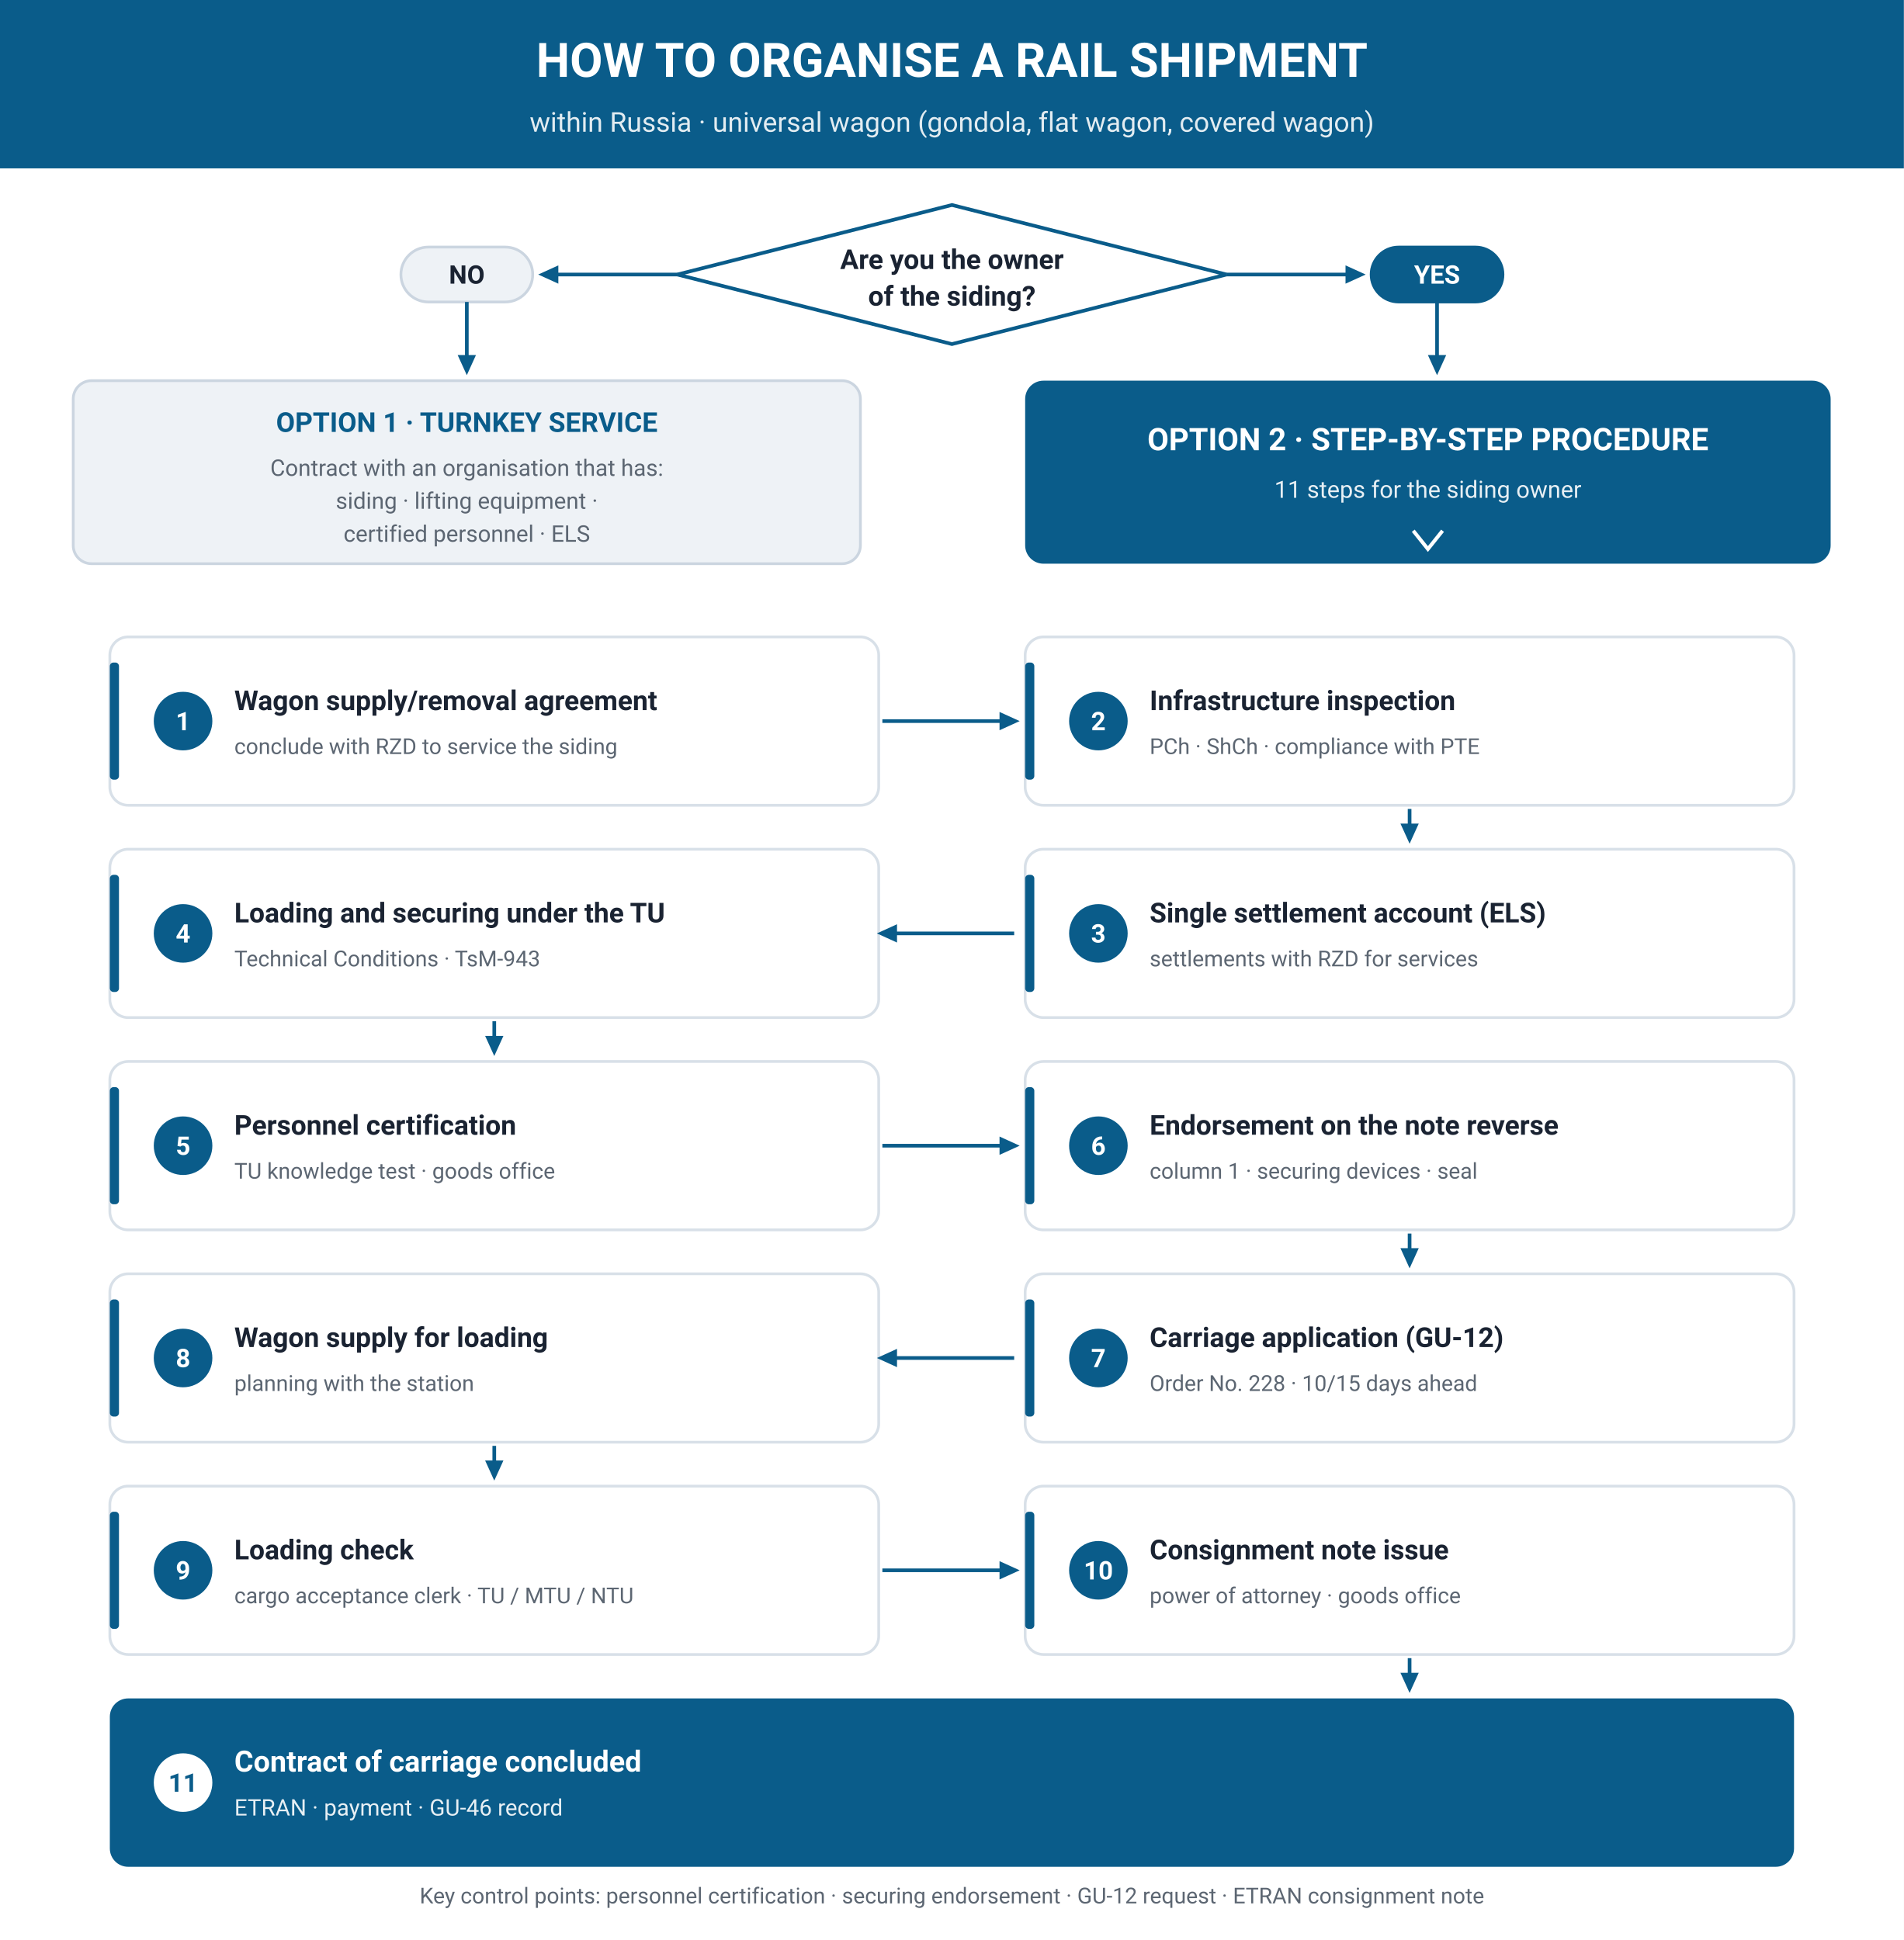
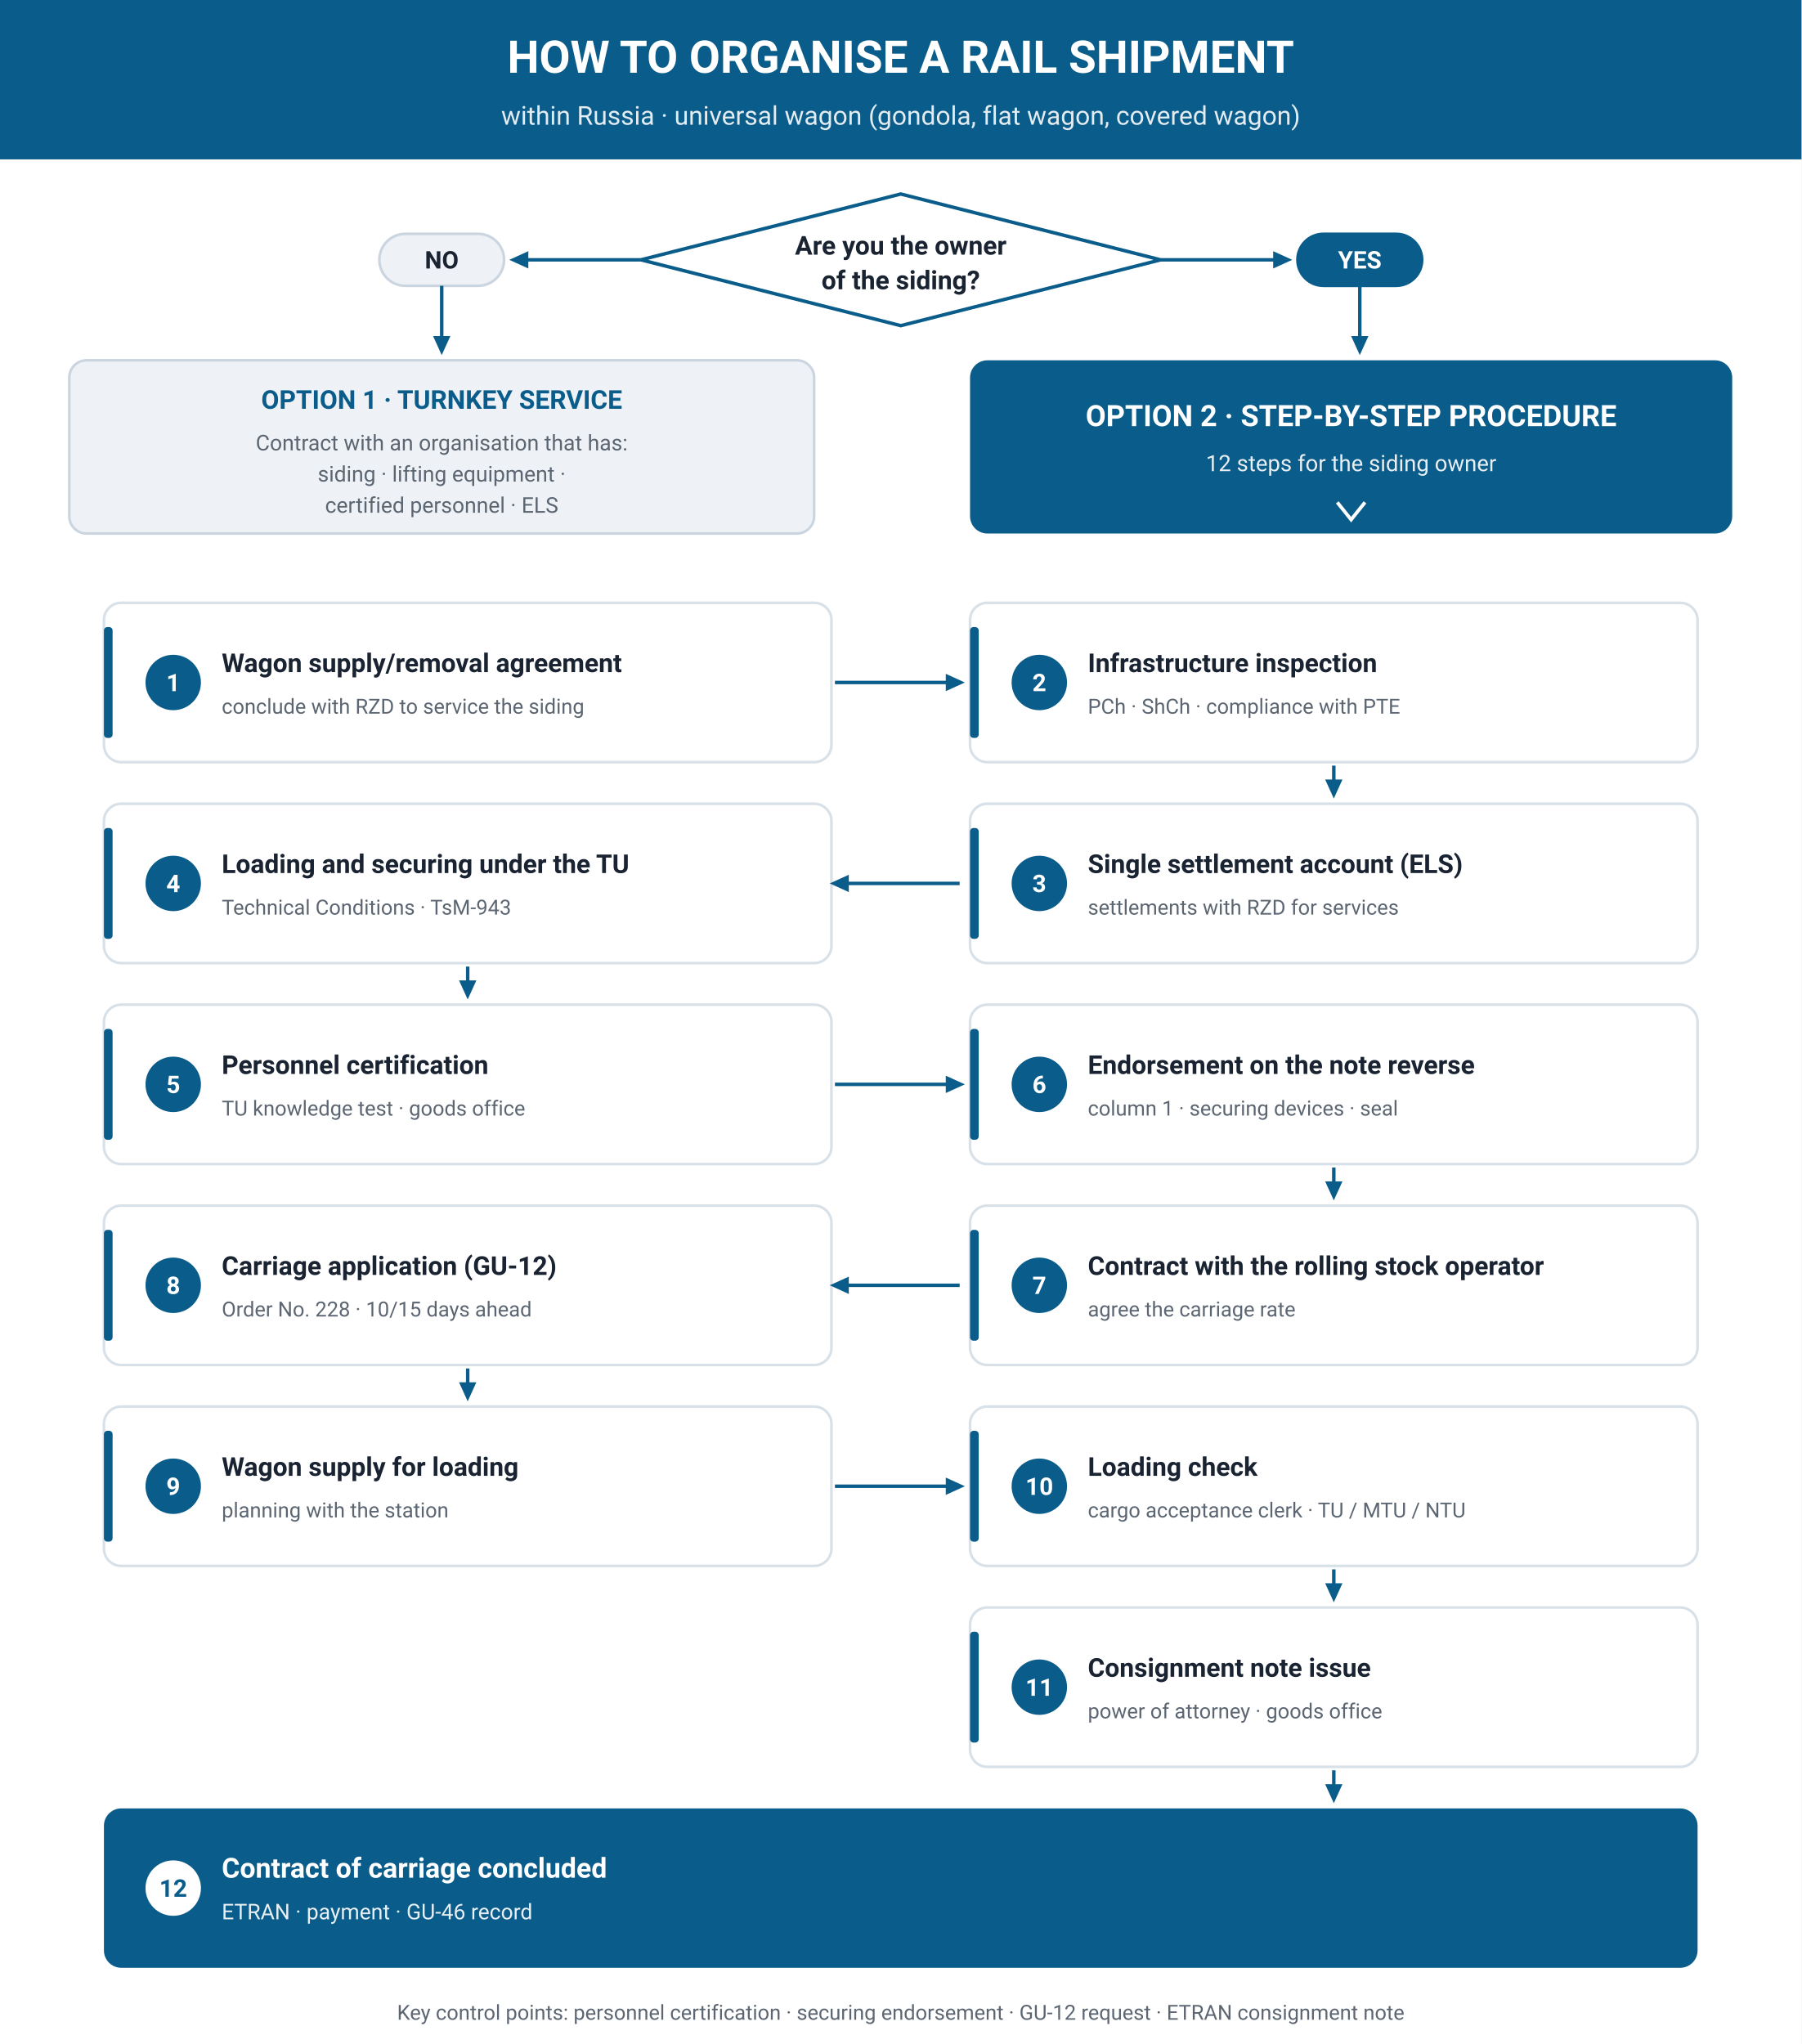
- <svg xmlns="http://www.w3.org/2000/svg" viewBox="0 0 1040 1060" font-family="-apple-system, 'Segoe UI', Roboto, 'Helvetica Neue', Arial, sans-serif">
+ <svg xmlns="http://www.w3.org/2000/svg" viewBox="0 0 1040 1180" font-family="-apple-system, 'Segoe UI', Roboto, 'Helvetica Neue', Arial, sans-serif">
  <defs>
    <marker id="arr" markerWidth="11" markerHeight="11" refX="8" refY="5" orient="auto" markerUnits="userSpaceOnUse">
      <path d="M0,0 L11,5 L0,10 z" fill="#0a5c8a" />
    </marker>
  </defs>
-   <rect width="1040" height="1060" fill="#ffffff" />
+   <rect width="1040" height="1180" fill="#ffffff" />
  <rect x="0" y="0" width="1040" height="92" fill="#0a5c8a" />
  <text x="520" y="42" text-anchor="middle" font-size="26" font-weight="bold" fill="#ffffff">HOW TO ORGANISE A RAIL SHIPMENT</text>
  <text x="520" y="72" text-anchor="middle" font-size="15" fill="#ffffff" opacity="0.88">within Russia · universal wagon (gondola, flat wagon, covered wagon)</text>
  <polygon points="520,112 670,150 520,188 370,150" fill="#ffffff" stroke="#0a5c8a" stroke-width="2" />
  <text x="520" y="147" text-anchor="middle" font-size="15" font-weight="bold" fill="#1a2332">Are you the owner</text>
  <text x="520" y="167" text-anchor="middle" font-size="15" font-weight="bold" fill="#1a2332">of the siding?</text>
  <rect x="219" y="135" width="72" height="30" rx="15" fill="#eef2f6" stroke="#cbd5e0" stroke-width="1.5" />
  <text x="255" y="155" text-anchor="middle" font-size="14" font-weight="bold" fill="#1a2332">NO</text>
  <rect x="749" y="135" width="72" height="30" rx="15" fill="#0a5c8a" stroke="#0a5c8a" stroke-width="1.5" />
  <text x="785" y="155" text-anchor="middle" font-size="14" font-weight="bold" fill="#ffffff">YES</text>
  <line x1="370" y1="150" x2="297" y2="150" stroke="#0a5c8a" stroke-width="2" marker-end="url(#arr)" />
  <line x1="670" y1="150" x2="743" y2="150" stroke="#0a5c8a" stroke-width="2" marker-end="url(#arr)" />
  <line x1="255" y1="165" x2="255" y2="202" stroke="#0a5c8a" stroke-width="2" marker-end="url(#arr)" />
  <line x1="785" y1="165" x2="785" y2="202" stroke="#0a5c8a" stroke-width="2" marker-end="url(#arr)" />
  <rect x="40" y="208" width="430" height="100" rx="10" fill="#eef2f6" stroke="#cbd5e0" stroke-width="1.5" />
  <text x="255" y="236" text-anchor="middle" font-size="15" font-weight="bold" fill="#0a5c8a">OPTION 1 · TURNKEY SERVICE</text>
  <text x="255" y="260" text-anchor="middle" font-size="12.5" fill="#5c6672">Contract with an organisation that has:</text>
  <text x="255" y="278" text-anchor="middle" font-size="12.5" fill="#5c6672">siding · lifting equipment ·</text>
  <text x="255" y="296" text-anchor="middle" font-size="12.5" fill="#5c6672">certified personnel · ELS</text>
  <rect x="560" y="208" width="440" height="100" rx="10" fill="#0a5c8a" />
  <text x="780" y="246" text-anchor="middle" font-size="17" font-weight="bold" fill="#ffffff">OPTION 2 · STEP-BY-STEP PROCEDURE</text>
-   <text x="780" y="272" text-anchor="middle" font-size="13" fill="#ffffff" opacity="0.9">11 steps for the siding owner</text>
+   <text x="780" y="272" text-anchor="middle" font-size="13" fill="#ffffff" opacity="0.9">12 steps for the siding owner</text>
  <path d="M 772 290 L 780 300 L 788 290" fill="none" stroke="#ffffff" stroke-width="2" />
  <rect x="60" y="348" width="420" height="92" rx="10" fill="#ffffff" stroke="#d8e0e8" stroke-width="1.5" />
  <rect x="60" y="362" width="5" height="64" rx="2" fill="#0a5c8a" />
  <circle cx="100" cy="394" r="16" fill="#0a5c8a" />
  <text x="100" y="399" text-anchor="middle" font-size="14" font-weight="bold" fill="#ffffff">1</text>
  <text x="128" y="388" font-size="15" font-weight="bold" fill="#1a2332">Wagon supply/removal agreement</text>
  <text x="128" y="412" font-size="12" fill="#5c6672">conclude with RZD to service the siding</text>
  <rect x="560" y="348" width="420" height="92" rx="10" fill="#ffffff" stroke="#d8e0e8" stroke-width="1.5" />
  <rect x="560" y="362" width="5" height="64" rx="2" fill="#0a5c8a" />
  <circle cx="600" cy="394" r="16" fill="#0a5c8a" />
  <text x="600" y="399" text-anchor="middle" font-size="14" font-weight="bold" fill="#ffffff">2</text>
  <text x="628" y="388" font-size="15" font-weight="bold" fill="#1a2332">Infrastructure inspection</text>
  <text x="628" y="412" font-size="12" fill="#5c6672">PCh · ShCh · compliance with PTE</text>
  <rect x="560" y="464" width="420" height="92" rx="10" fill="#ffffff" stroke="#d8e0e8" stroke-width="1.5" />
  <rect x="560" y="478" width="5" height="64" rx="2" fill="#0a5c8a" />
  <circle cx="600" cy="510" r="16" fill="#0a5c8a" />
  <text x="600" y="515" text-anchor="middle" font-size="14" font-weight="bold" fill="#ffffff">3</text>
  <text x="628" y="504" font-size="15" font-weight="bold" fill="#1a2332">Single settlement account (ELS)</text>
  <text x="628" y="528" font-size="12" fill="#5c6672">settlements with RZD for services</text>
  <rect x="60" y="464" width="420" height="92" rx="10" fill="#ffffff" stroke="#d8e0e8" stroke-width="1.5" />
  <rect x="60" y="478" width="5" height="64" rx="2" fill="#0a5c8a" />
  <circle cx="100" cy="510" r="16" fill="#0a5c8a" />
  <text x="100" y="515" text-anchor="middle" font-size="14" font-weight="bold" fill="#ffffff">4</text>
  <text x="128" y="504" font-size="15" font-weight="bold" fill="#1a2332">Loading and securing under the TU</text>
  <text x="128" y="528" font-size="12" fill="#5c6672">Technical Conditions · TsM-943</text>
  <rect x="60" y="580" width="420" height="92" rx="10" fill="#ffffff" stroke="#d8e0e8" stroke-width="1.5" />
  <rect x="60" y="594" width="5" height="64" rx="2" fill="#0a5c8a" />
  <circle cx="100" cy="626" r="16" fill="#0a5c8a" />
  <text x="100" y="631" text-anchor="middle" font-size="14" font-weight="bold" fill="#ffffff">5</text>
  <text x="128" y="620" font-size="15" font-weight="bold" fill="#1a2332">Personnel certification</text>
  <text x="128" y="644" font-size="12" fill="#5c6672">TU knowledge test · goods office</text>
  <rect x="560" y="580" width="420" height="92" rx="10" fill="#ffffff" stroke="#d8e0e8" stroke-width="1.5" />
  <rect x="560" y="594" width="5" height="64" rx="2" fill="#0a5c8a" />
  <circle cx="600" cy="626" r="16" fill="#0a5c8a" />
  <text x="600" y="631" text-anchor="middle" font-size="14" font-weight="bold" fill="#ffffff">6</text>
  <text x="628" y="620" font-size="15" font-weight="bold" fill="#1a2332">Endorsement on the note reverse</text>
  <text x="628" y="644" font-size="12" fill="#5c6672">column 1 · securing devices · seal</text>
  <rect x="560" y="696" width="420" height="92" rx="10" fill="#ffffff" stroke="#d8e0e8" stroke-width="1.5" />
  <rect x="560" y="710" width="5" height="64" rx="2" fill="#0a5c8a" />
  <circle cx="600" cy="742" r="16" fill="#0a5c8a" />
  <text x="600" y="747" text-anchor="middle" font-size="14" font-weight="bold" fill="#ffffff">7</text>
-   <text x="628" y="736" font-size="15" font-weight="bold" fill="#1a2332">Carriage application (GU-12)</text>
-   <text x="628" y="760" font-size="12" fill="#5c6672">Order No. 228 · 10/15 days ahead</text>
+   <text x="628" y="736" font-size="15" font-weight="bold" fill="#1a2332">Contract with the rolling stock operator</text>
+   <text x="628" y="760" font-size="12" fill="#5c6672">agree the carriage rate</text>
  <rect x="60" y="696" width="420" height="92" rx="10" fill="#ffffff" stroke="#d8e0e8" stroke-width="1.5" />
  <rect x="60" y="710" width="5" height="64" rx="2" fill="#0a5c8a" />
  <circle cx="100" cy="742" r="16" fill="#0a5c8a" />
  <text x="100" y="747" text-anchor="middle" font-size="14" font-weight="bold" fill="#ffffff">8</text>
-   <text x="128" y="736" font-size="15" font-weight="bold" fill="#1a2332">Wagon supply for loading</text>
-   <text x="128" y="760" font-size="12" fill="#5c6672">planning with the station</text>
+   <text x="128" y="736" font-size="15" font-weight="bold" fill="#1a2332">Carriage application (GU-12)</text>
+   <text x="128" y="760" font-size="12" fill="#5c6672">Order No. 228 · 10/15 days ahead</text>
  <rect x="60" y="812" width="420" height="92" rx="10" fill="#ffffff" stroke="#d8e0e8" stroke-width="1.5" />
  <rect x="60" y="826" width="5" height="64" rx="2" fill="#0a5c8a" />
  <circle cx="100" cy="858" r="16" fill="#0a5c8a" />
  <text x="100" y="863" text-anchor="middle" font-size="14" font-weight="bold" fill="#ffffff">9</text>
-   <text x="128" y="852" font-size="15" font-weight="bold" fill="#1a2332">Loading check</text>
-   <text x="128" y="876" font-size="12" fill="#5c6672">cargo acceptance clerk · TU / MTU / NTU</text>
+   <text x="128" y="852" font-size="15" font-weight="bold" fill="#1a2332">Wagon supply for loading</text>
+   <text x="128" y="876" font-size="12" fill="#5c6672">planning with the station</text>
  <rect x="560" y="812" width="420" height="92" rx="10" fill="#ffffff" stroke="#d8e0e8" stroke-width="1.5" />
  <rect x="560" y="826" width="5" height="64" rx="2" fill="#0a5c8a" />
  <circle cx="600" cy="858" r="16" fill="#0a5c8a" />
  <text x="600" y="863" text-anchor="middle" font-size="14" font-weight="bold" fill="#ffffff">10</text>
-   <text x="628" y="852" font-size="15" font-weight="bold" fill="#1a2332">Consignment note issue</text>
-   <text x="628" y="876" font-size="12" fill="#5c6672">power of attorney · goods office</text>
+   <text x="628" y="852" font-size="15" font-weight="bold" fill="#1a2332">Loading check</text>
+   <text x="628" y="876" font-size="12" fill="#5c6672">cargo acceptance clerk · TU / MTU / NTU</text>
+   <rect x="560" y="928" width="420" height="92" rx="10" fill="#ffffff" stroke="#d8e0e8" stroke-width="1.5" />
+   <rect x="560" y="942" width="5" height="64" rx="2" fill="#0a5c8a" />
+   <circle cx="600" cy="974" r="16" fill="#0a5c8a" />
+   <text x="600" y="979" text-anchor="middle" font-size="14" font-weight="bold" fill="#ffffff">11</text>
+   <text x="628" y="968" font-size="15" font-weight="bold" fill="#1a2332">Consignment note issue</text>
+   <text x="628" y="992" font-size="12" fill="#5c6672">power of attorney · goods office</text>
  <line x1="482" y1="394" x2="554" y2="394" stroke="#0a5c8a" stroke-width="2" marker-end="url(#arr)" />
  <line x1="770" y1="442" x2="770" y2="458" stroke="#0a5c8a" stroke-width="2" marker-end="url(#arr)" />
  <line x1="554" y1="510" x2="482" y2="510" stroke="#0a5c8a" stroke-width="2" marker-end="url(#arr)" />
  <line x1="270" y1="558" x2="270" y2="574" stroke="#0a5c8a" stroke-width="2" marker-end="url(#arr)" />
  <line x1="482" y1="626" x2="554" y2="626" stroke="#0a5c8a" stroke-width="2" marker-end="url(#arr)" />
  <line x1="770" y1="674" x2="770" y2="690" stroke="#0a5c8a" stroke-width="2" marker-end="url(#arr)" />
  <line x1="554" y1="742" x2="482" y2="742" stroke="#0a5c8a" stroke-width="2" marker-end="url(#arr)" />
  <line x1="270" y1="790" x2="270" y2="806" stroke="#0a5c8a" stroke-width="2" marker-end="url(#arr)" />
  <line x1="482" y1="858" x2="554" y2="858" stroke="#0a5c8a" stroke-width="2" marker-end="url(#arr)" />
-   <rect x="60" y="928" width="920" height="92" rx="10" fill="#0a5c8a" />
-   <circle cx="100" cy="974" r="16" fill="#ffffff" />
-   <text x="100" y="979" text-anchor="middle" font-size="14" font-weight="bold" fill="#0a5c8a">11</text>
-   <text x="128" y="968" font-size="16" font-weight="bold" fill="#ffffff">Contract of carriage concluded</text>
-   <text x="128" y="992" font-size="12.5" fill="#ffffff" opacity="0.9">ETRAN · payment · GU-46 record</text>
  <line x1="770" y1="906" x2="770" y2="922" stroke="#0a5c8a" stroke-width="2" marker-end="url(#arr)" />
-   <text x="520" y="1040" text-anchor="middle" font-size="12" fill="#5c6672">Key control points: personnel certification · securing endorsement · GU-12 request · ETRAN consignment note</text>
+   <rect x="60" y="1044" width="920" height="92" rx="10" fill="#0a5c8a" />
+   <circle cx="100" cy="1090" r="16" fill="#ffffff" />
+   <text x="100" y="1095" text-anchor="middle" font-size="14" font-weight="bold" fill="#0a5c8a">12</text>
+   <text x="128" y="1084" font-size="16" font-weight="bold" fill="#ffffff">Contract of carriage concluded</text>
+   <text x="128" y="1108" font-size="12.5" fill="#ffffff" opacity="0.9">ETRAN · payment · GU-46 record</text>
+   <line x1="770" y1="1022" x2="770" y2="1038" stroke="#0a5c8a" stroke-width="2" marker-end="url(#arr)" />
+   <text x="520" y="1166" text-anchor="middle" font-size="12" fill="#5c6672">Key control points: personnel certification · securing endorsement · GU-12 request · ETRAN consignment note</text>
</svg>
